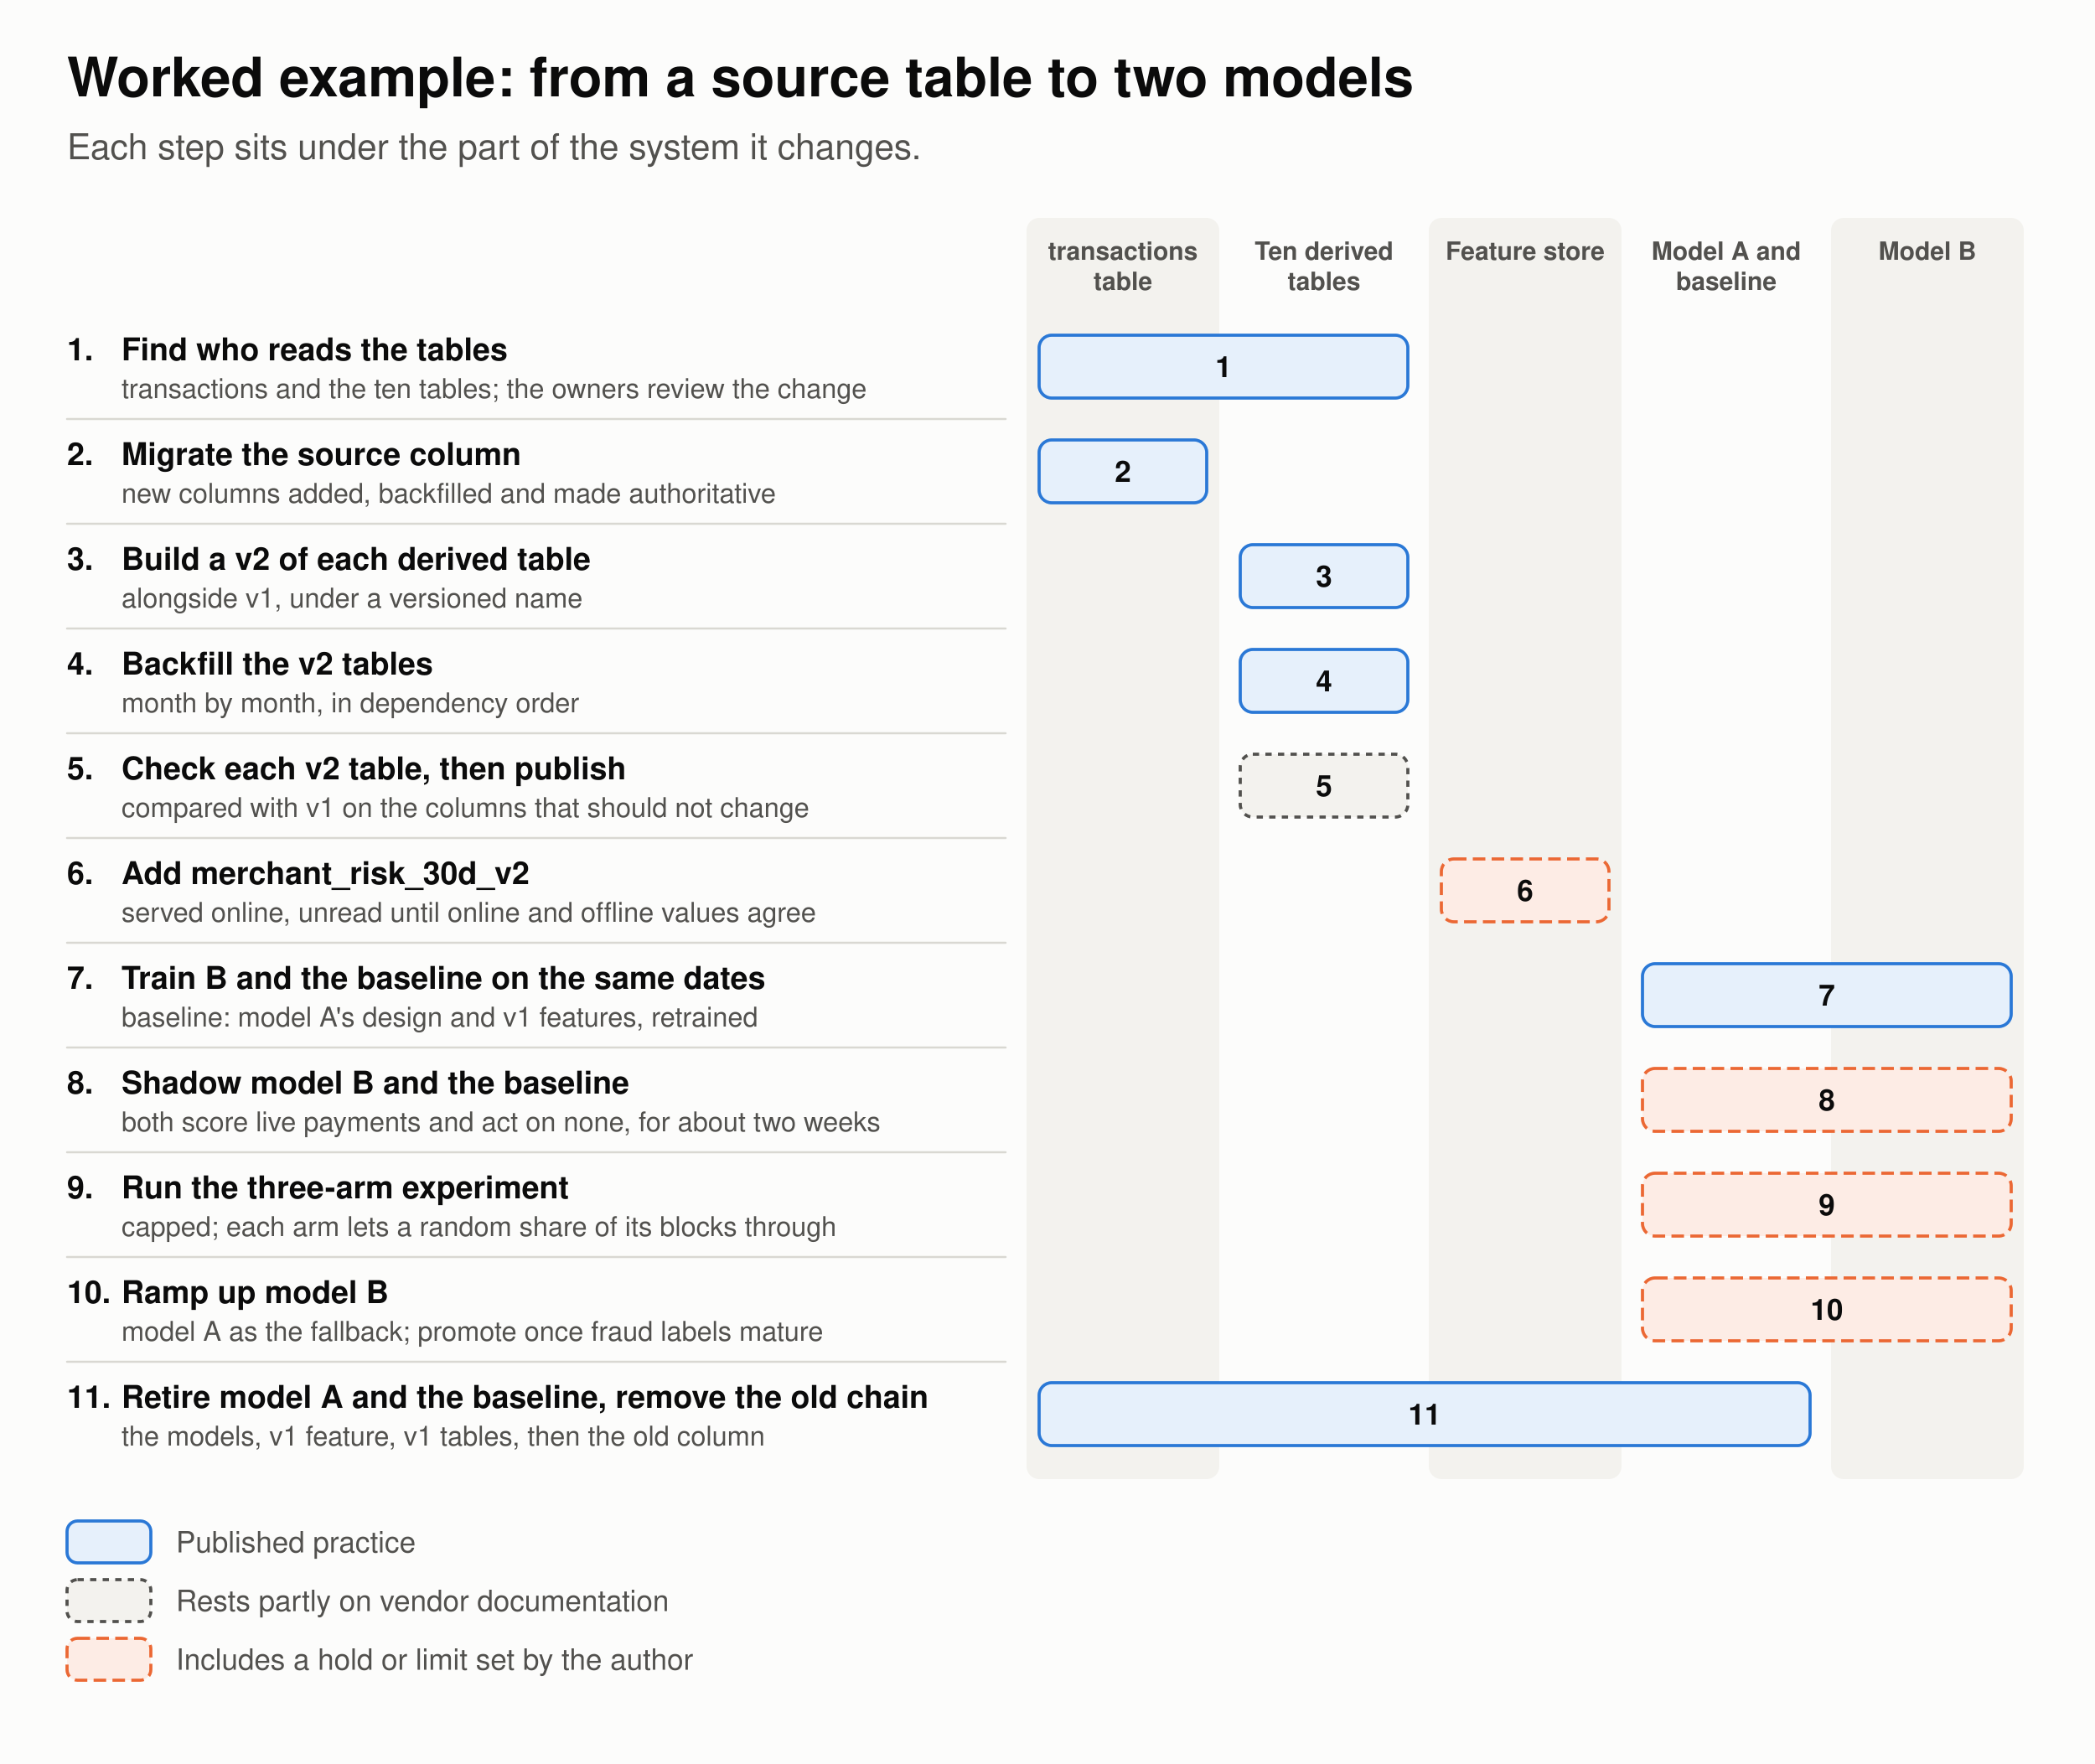
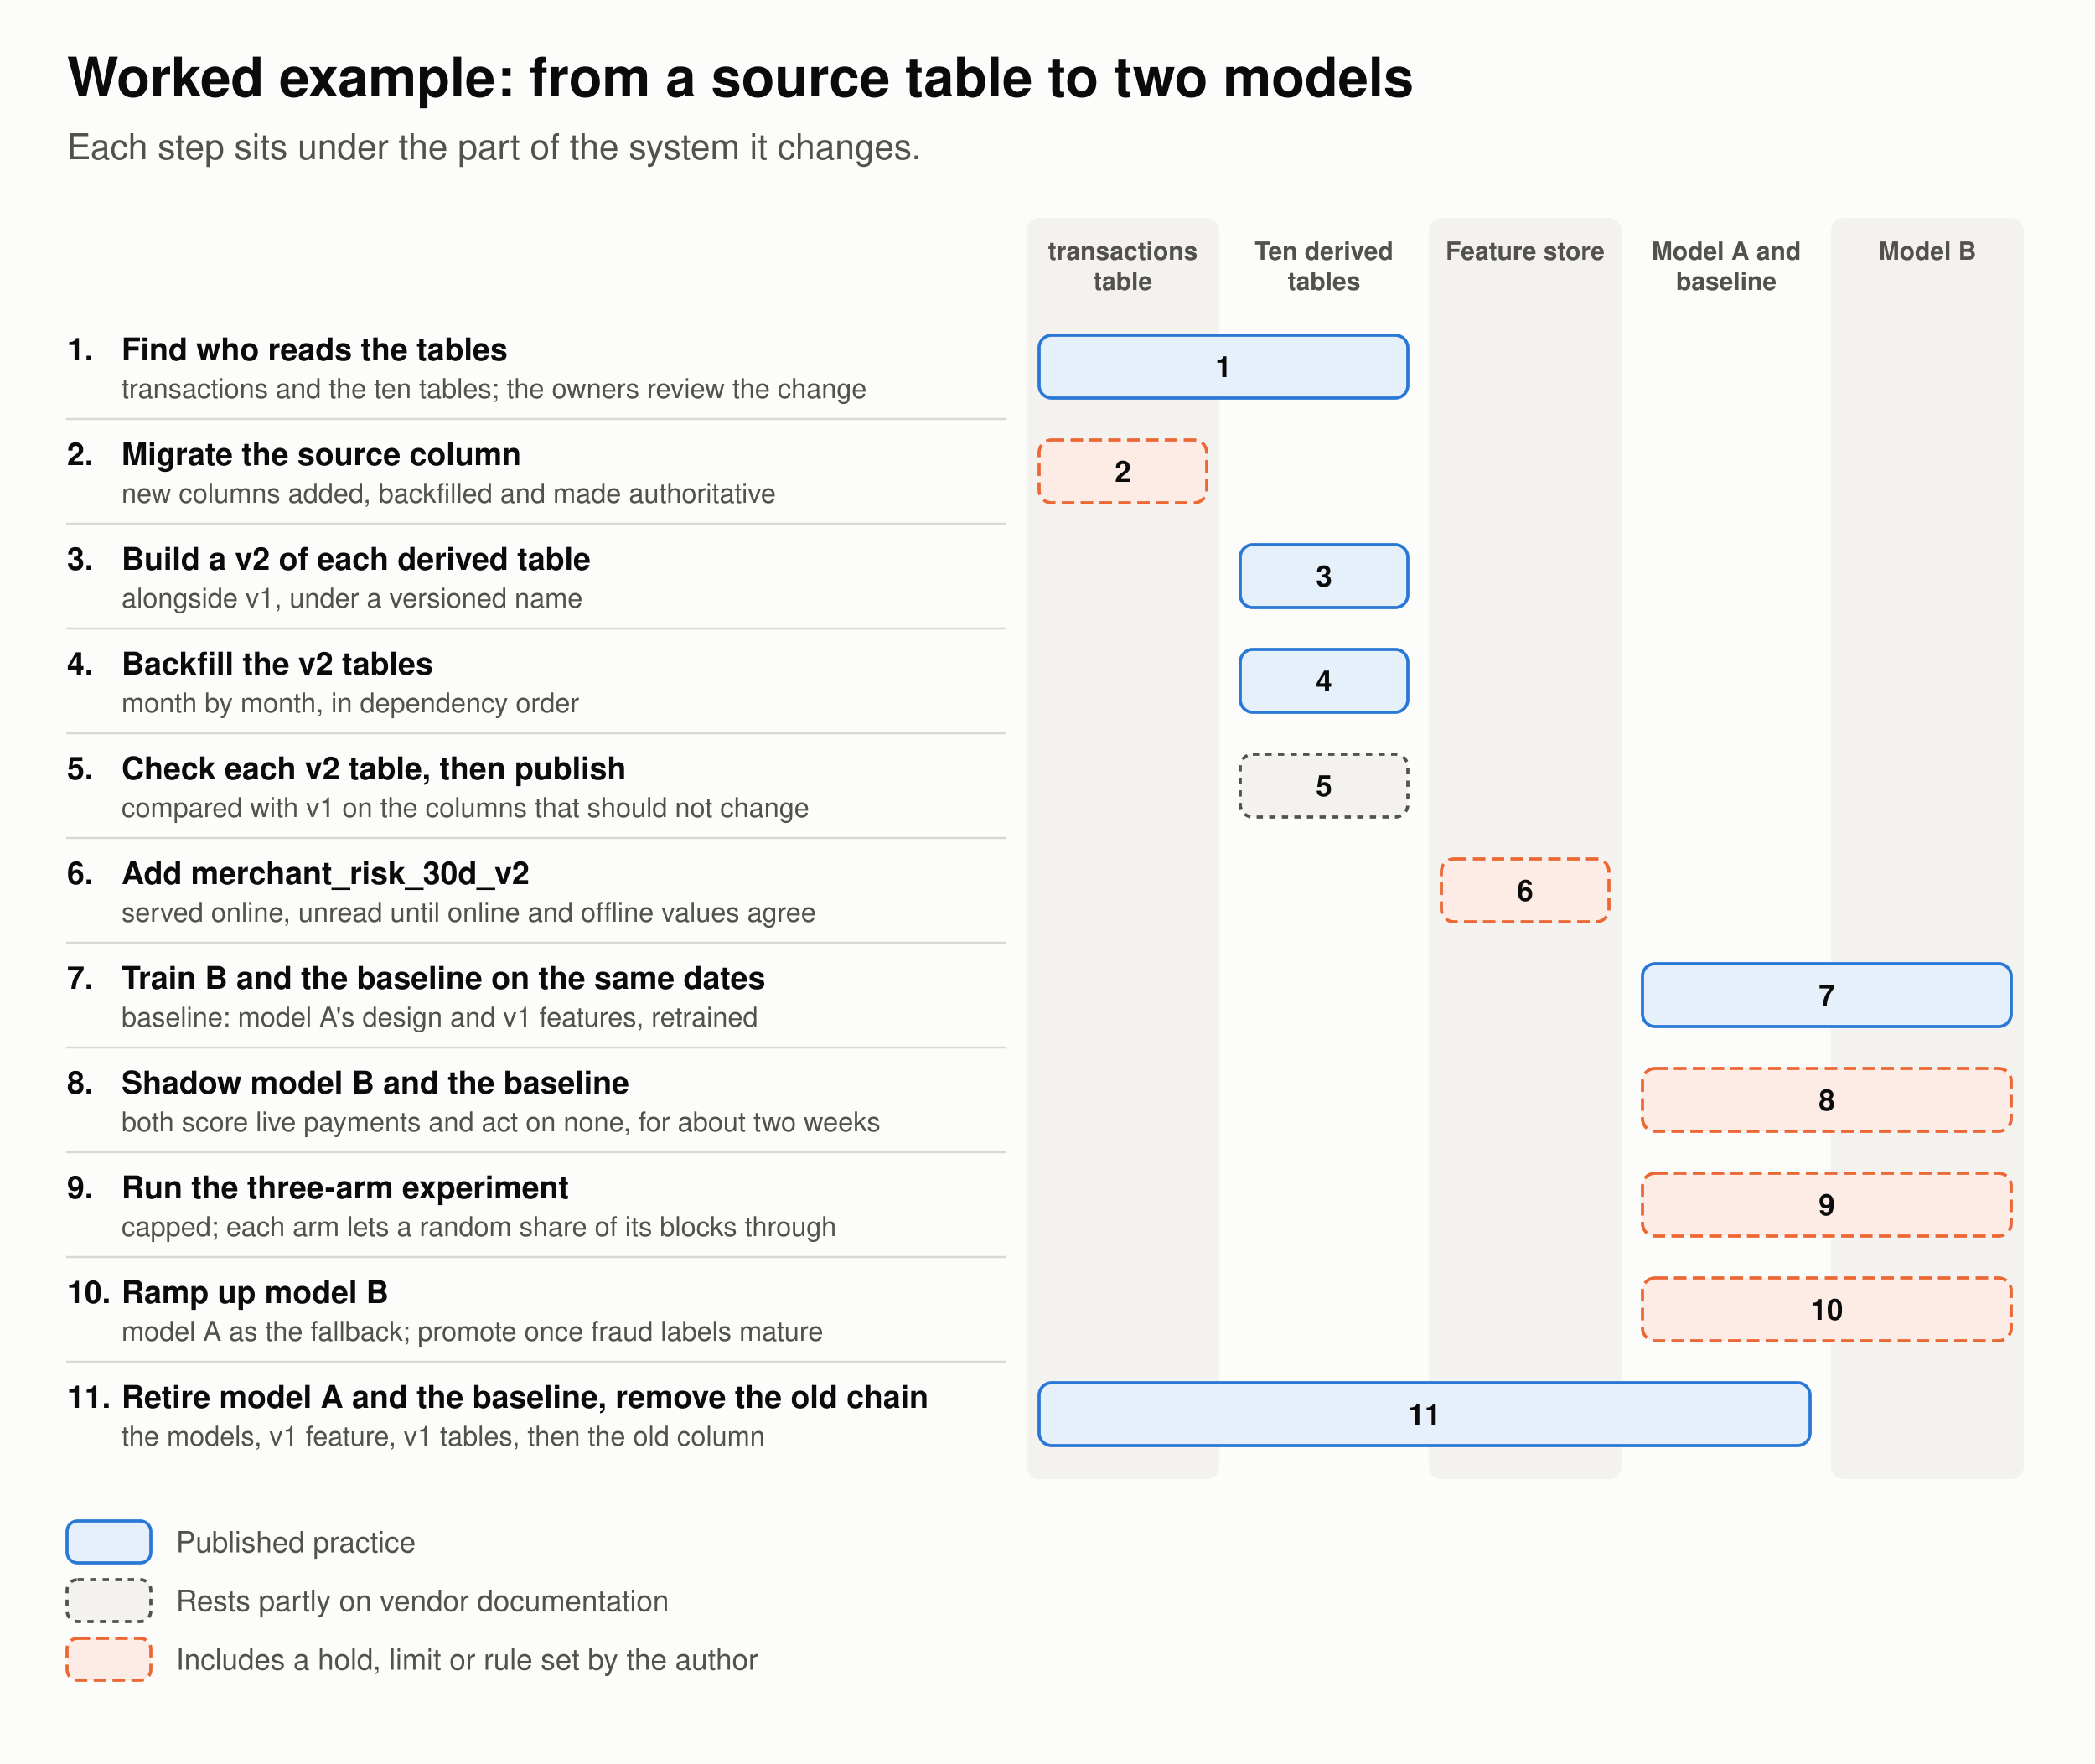
<svg xmlns="http://www.w3.org/2000/svg" width="1000" height="842" viewBox="0 0 1000 842" role="img" aria-labelledby="worked-lanes-title worked-lanes-desc">
  <g font-family="-apple-system, 'Segoe UI', Helvetica, Arial, sans-serif">
    <rect x="0" y="0" width="1000" height="842" rx="0" fill="#fcfcfb" stroke="none" stroke-width="1.5" />
    <text x="32" y="46" font-size="26" fill="#0b0b0b" font-weight="700" text-anchor="start">Worked example: from a source table to two models</text>
    <text x="32" y="76" font-size="17" fill="#52514e" font-weight="400" text-anchor="start">Each step sits under the part of the system it changes.</text>
    <rect x="490" y="104" width="92" height="602" rx="6" fill="#f3f2ee" stroke="none" stroke-width="1.5" />
    <text x="536" y="124" font-size="12" fill="#52514e" font-weight="700" text-anchor="middle">transactions</text>
    <text x="536" y="138.4" font-size="12" fill="#52514e" font-weight="700" text-anchor="middle">table</text>
    <rect x="586" y="104" width="92" height="602" rx="6" fill="#fcfcfb" stroke="none" stroke-width="1.5" />
    <text x="632" y="124" font-size="12" fill="#52514e" font-weight="700" text-anchor="middle">Ten derived</text>
    <text x="632" y="138.4" font-size="12" fill="#52514e" font-weight="700" text-anchor="middle">tables</text>
    <rect x="682" y="104" width="92" height="602" rx="6" fill="#f3f2ee" stroke="none" stroke-width="1.5" />
    <text x="728" y="124" font-size="12" fill="#52514e" font-weight="700" text-anchor="middle">Feature store</text>
    <rect x="778" y="104" width="92" height="602" rx="6" fill="#fcfcfb" stroke="none" stroke-width="1.5" />
    <text x="824" y="124" font-size="12" fill="#52514e" font-weight="700" text-anchor="middle">Model A and</text>
    <text x="824" y="138.4" font-size="12" fill="#52514e" font-weight="700" text-anchor="middle">baseline</text>
    <rect x="874" y="104" width="92" height="602" rx="6" fill="#f3f2ee" stroke="none" stroke-width="1.5" />
    <text x="920" y="124" font-size="12" fill="#52514e" font-weight="700" text-anchor="middle">Model B</text>
    <text x="32" y="172" font-size="15" fill="#0b0b0b" font-weight="700" text-anchor="start">1.</text>
    <text x="58" y="172" font-size="15" fill="#0b0b0b" font-weight="700" text-anchor="start">Find who reads the tables</text>
    <text x="58" y="190" font-size="13" fill="#52514e" font-weight="400" text-anchor="start">transactions and the ten tables; the owners review the change</text>
    <rect x="496" y="160" width="176" height="30" rx="6" fill="#e6f0fb" stroke="#2a78d6" stroke-width="1.5" />
    <text x="584" y="180" font-size="14" fill="#0b0b0b" font-weight="700" text-anchor="middle">1</text>
    <line x1="32" y1="200" x2="480" y2="200" stroke="#d9d8d2" stroke-width="1" stroke-linecap="round" />
    <text x="32" y="222" font-size="15" fill="#0b0b0b" font-weight="700" text-anchor="start">2.</text>
    <text x="58" y="222" font-size="15" fill="#0b0b0b" font-weight="700" text-anchor="start">Migrate the source column</text>
    <text x="58" y="240" font-size="13" fill="#52514e" font-weight="400" text-anchor="start">new columns added, backfilled and made authoritative</text>
-     <rect x="496" y="210" width="80" height="30" rx="6" fill="#e6f0fb" stroke="#2a78d6" stroke-width="1.5" />
+     <rect x="496" y="210" width="80" height="30" rx="6" fill="#fdece5" stroke="#eb6834" stroke-width="1.5" stroke-dasharray="6 3" />
    <text x="536" y="230" font-size="14" fill="#0b0b0b" font-weight="700" text-anchor="middle">2</text>
    <line x1="32" y1="250" x2="480" y2="250" stroke="#d9d8d2" stroke-width="1" stroke-linecap="round" />
    <text x="32" y="272" font-size="15" fill="#0b0b0b" font-weight="700" text-anchor="start">3.</text>
    <text x="58" y="272" font-size="15" fill="#0b0b0b" font-weight="700" text-anchor="start">Build a v2 of each derived table</text>
    <text x="58" y="290" font-size="13" fill="#52514e" font-weight="400" text-anchor="start">alongside v1, under a versioned name</text>
    <rect x="592" y="260" width="80" height="30" rx="6" fill="#e6f0fb" stroke="#2a78d6" stroke-width="1.5" />
    <text x="632" y="280" font-size="14" fill="#0b0b0b" font-weight="700" text-anchor="middle">3</text>
    <line x1="32" y1="300" x2="480" y2="300" stroke="#d9d8d2" stroke-width="1" stroke-linecap="round" />
    <text x="32" y="322" font-size="15" fill="#0b0b0b" font-weight="700" text-anchor="start">4.</text>
    <text x="58" y="322" font-size="15" fill="#0b0b0b" font-weight="700" text-anchor="start">Backfill the v2 tables</text>
    <text x="58" y="340" font-size="13" fill="#52514e" font-weight="400" text-anchor="start">month by month, in dependency order</text>
    <rect x="592" y="310" width="80" height="30" rx="6" fill="#e6f0fb" stroke="#2a78d6" stroke-width="1.5" />
    <text x="632" y="330" font-size="14" fill="#0b0b0b" font-weight="700" text-anchor="middle">4</text>
    <line x1="32" y1="350" x2="480" y2="350" stroke="#d9d8d2" stroke-width="1" stroke-linecap="round" />
    <text x="32" y="372" font-size="15" fill="#0b0b0b" font-weight="700" text-anchor="start">5.</text>
    <text x="58" y="372" font-size="15" fill="#0b0b0b" font-weight="700" text-anchor="start">Check each v2 table, then publish</text>
    <text x="58" y="390" font-size="13" fill="#52514e" font-weight="400" text-anchor="start">compared with v1 on the columns that should not change</text>
    <rect x="592" y="360" width="80" height="30" rx="6" fill="#f3f2ee" stroke="#52514e" stroke-width="1.5" stroke-dasharray="3 3" />
    <text x="632" y="380" font-size="14" fill="#0b0b0b" font-weight="700" text-anchor="middle">5</text>
    <line x1="32" y1="400" x2="480" y2="400" stroke="#d9d8d2" stroke-width="1" stroke-linecap="round" />
    <text x="32" y="422" font-size="15" fill="#0b0b0b" font-weight="700" text-anchor="start">6.</text>
    <text x="58" y="422" font-size="15" fill="#0b0b0b" font-weight="700" text-anchor="start">Add merchant_risk_30d_v2</text>
    <text x="58" y="440" font-size="13" fill="#52514e" font-weight="400" text-anchor="start">served online, unread until online and offline values agree</text>
    <rect x="688" y="410" width="80" height="30" rx="6" fill="#fdece5" stroke="#eb6834" stroke-width="1.5" stroke-dasharray="6 3" />
    <text x="728" y="430" font-size="14" fill="#0b0b0b" font-weight="700" text-anchor="middle">6</text>
    <line x1="32" y1="450" x2="480" y2="450" stroke="#d9d8d2" stroke-width="1" stroke-linecap="round" />
    <text x="32" y="472" font-size="15" fill="#0b0b0b" font-weight="700" text-anchor="start">7.</text>
    <text x="58" y="472" font-size="15" fill="#0b0b0b" font-weight="700" text-anchor="start">Train B and the baseline on the same dates</text>
    <text x="58" y="490" font-size="13" fill="#52514e" font-weight="400" text-anchor="start">baseline: model A's design and v1 features, retrained</text>
    <rect x="784" y="460" width="176" height="30" rx="6" fill="#e6f0fb" stroke="#2a78d6" stroke-width="1.5" />
    <text x="872" y="480" font-size="14" fill="#0b0b0b" font-weight="700" text-anchor="middle">7</text>
    <line x1="32" y1="500" x2="480" y2="500" stroke="#d9d8d2" stroke-width="1" stroke-linecap="round" />
    <text x="32" y="522" font-size="15" fill="#0b0b0b" font-weight="700" text-anchor="start">8.</text>
    <text x="58" y="522" font-size="15" fill="#0b0b0b" font-weight="700" text-anchor="start">Shadow model B and the baseline</text>
    <text x="58" y="540" font-size="13" fill="#52514e" font-weight="400" text-anchor="start">both score live payments and act on none, for about two weeks</text>
    <rect x="784" y="510" width="176" height="30" rx="6" fill="#fdece5" stroke="#eb6834" stroke-width="1.5" stroke-dasharray="6 3" />
    <text x="872" y="530" font-size="14" fill="#0b0b0b" font-weight="700" text-anchor="middle">8</text>
    <line x1="32" y1="550" x2="480" y2="550" stroke="#d9d8d2" stroke-width="1" stroke-linecap="round" />
    <text x="32" y="572" font-size="15" fill="#0b0b0b" font-weight="700" text-anchor="start">9.</text>
    <text x="58" y="572" font-size="15" fill="#0b0b0b" font-weight="700" text-anchor="start">Run the three-arm experiment</text>
    <text x="58" y="590" font-size="13" fill="#52514e" font-weight="400" text-anchor="start">capped; each arm lets a random share of its blocks through</text>
    <rect x="784" y="560" width="176" height="30" rx="6" fill="#fdece5" stroke="#eb6834" stroke-width="1.5" stroke-dasharray="6 3" />
    <text x="872" y="580" font-size="14" fill="#0b0b0b" font-weight="700" text-anchor="middle">9</text>
    <line x1="32" y1="600" x2="480" y2="600" stroke="#d9d8d2" stroke-width="1" stroke-linecap="round" />
    <text x="32" y="622" font-size="15" fill="#0b0b0b" font-weight="700" text-anchor="start">10.</text>
    <text x="58" y="622" font-size="15" fill="#0b0b0b" font-weight="700" text-anchor="start">Ramp up model B</text>
    <text x="58" y="640" font-size="13" fill="#52514e" font-weight="400" text-anchor="start">model A as the fallback; promote once fraud labels mature</text>
    <rect x="784" y="610" width="176" height="30" rx="6" fill="#fdece5" stroke="#eb6834" stroke-width="1.5" stroke-dasharray="6 3" />
    <text x="872" y="630" font-size="14" fill="#0b0b0b" font-weight="700" text-anchor="middle">10</text>
    <line x1="32" y1="650" x2="480" y2="650" stroke="#d9d8d2" stroke-width="1" stroke-linecap="round" />
    <text x="32" y="672" font-size="15" fill="#0b0b0b" font-weight="700" text-anchor="start">11.</text>
    <text x="58" y="672" font-size="15" fill="#0b0b0b" font-weight="700" text-anchor="start">Retire model A and the baseline, remove the old chain</text>
    <text x="58" y="690" font-size="13" fill="#52514e" font-weight="400" text-anchor="start">the models, v1 feature, v1 tables, then the old column</text>
    <rect x="496" y="660" width="368" height="30" rx="6" fill="#e6f0fb" stroke="#2a78d6" stroke-width="1.5" />
    <text x="680" y="680" font-size="14" fill="#0b0b0b" font-weight="700" text-anchor="middle">11</text>
    <rect x="32" y="726" width="40" height="20" rx="5" fill="#e6f0fb" stroke="#2a78d6" stroke-width="1.5" />
    <text x="84" y="741" font-size="14" fill="#52514e" font-weight="400" text-anchor="start">Published practice</text>
    <rect x="32" y="754" width="40" height="20" rx="5" fill="#f3f2ee" stroke="#52514e" stroke-width="1.5" stroke-dasharray="3 3" />
    <text x="84" y="769" font-size="14" fill="#52514e" font-weight="400" text-anchor="start">Rests partly on vendor documentation</text>
    <rect x="32" y="782" width="40" height="20" rx="5" fill="#fdece5" stroke="#eb6834" stroke-width="1.5" stroke-dasharray="6 3" />
-     <text x="84" y="797" font-size="14" fill="#52514e" font-weight="400" text-anchor="start">Includes a hold or limit set by the author</text>
+     <text x="84" y="797" font-size="14" fill="#52514e" font-weight="400" text-anchor="start">Includes a hold, limit or rule set by the author</text>
  </g>
</svg>
